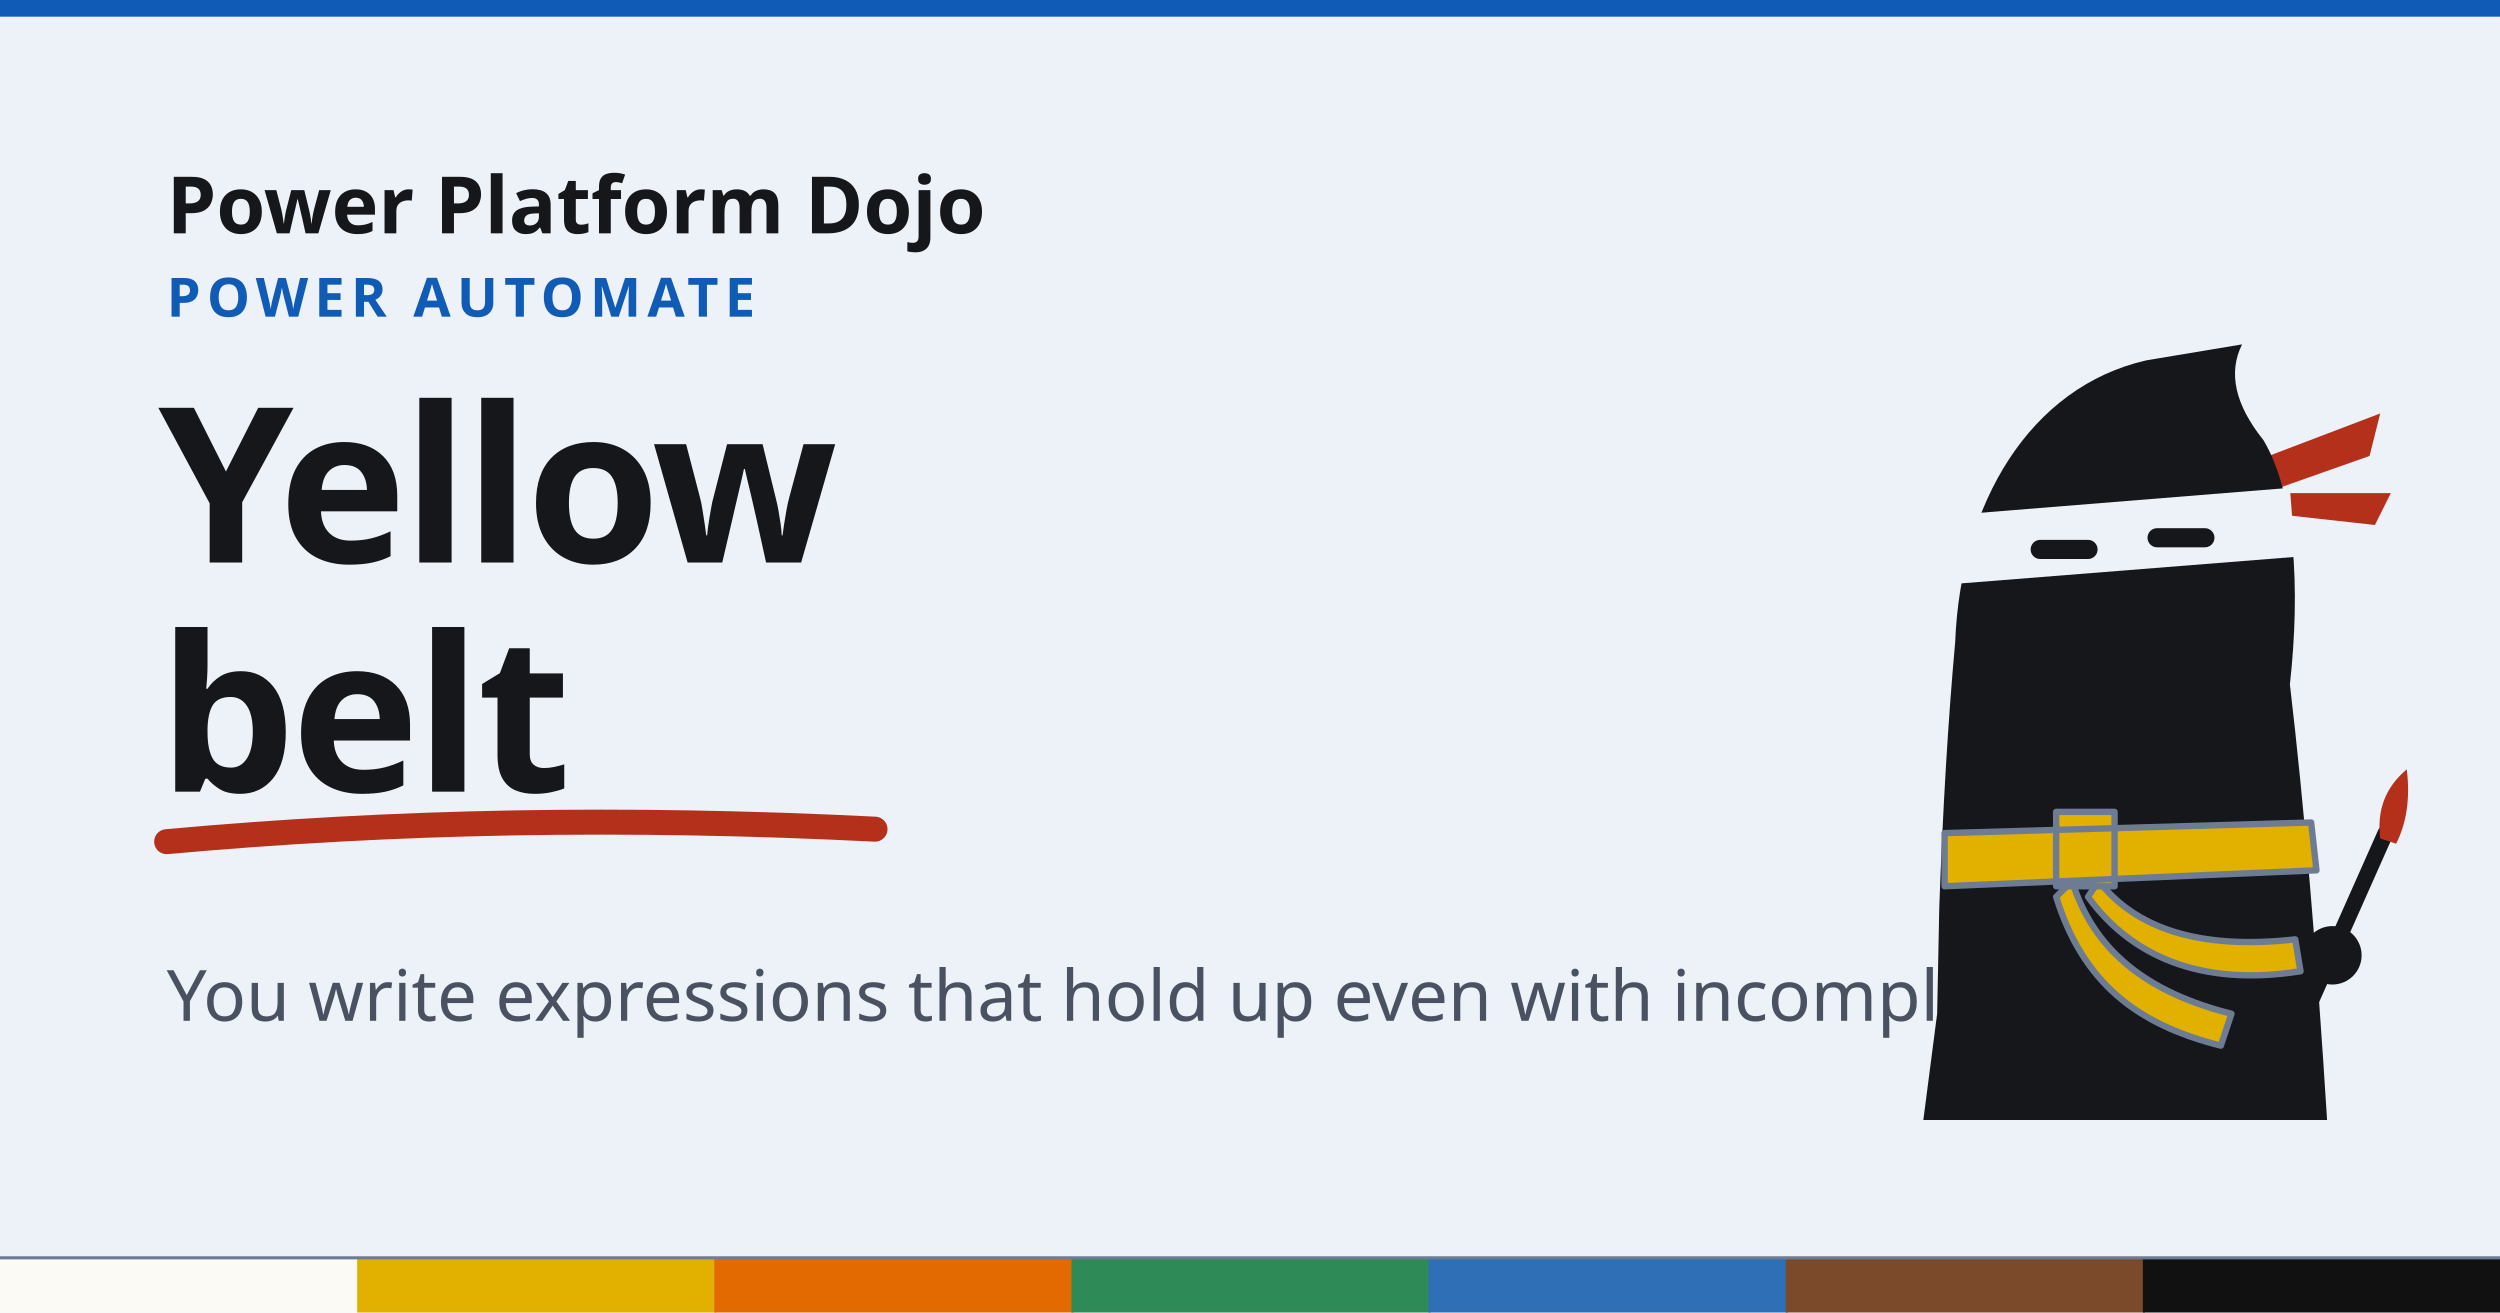
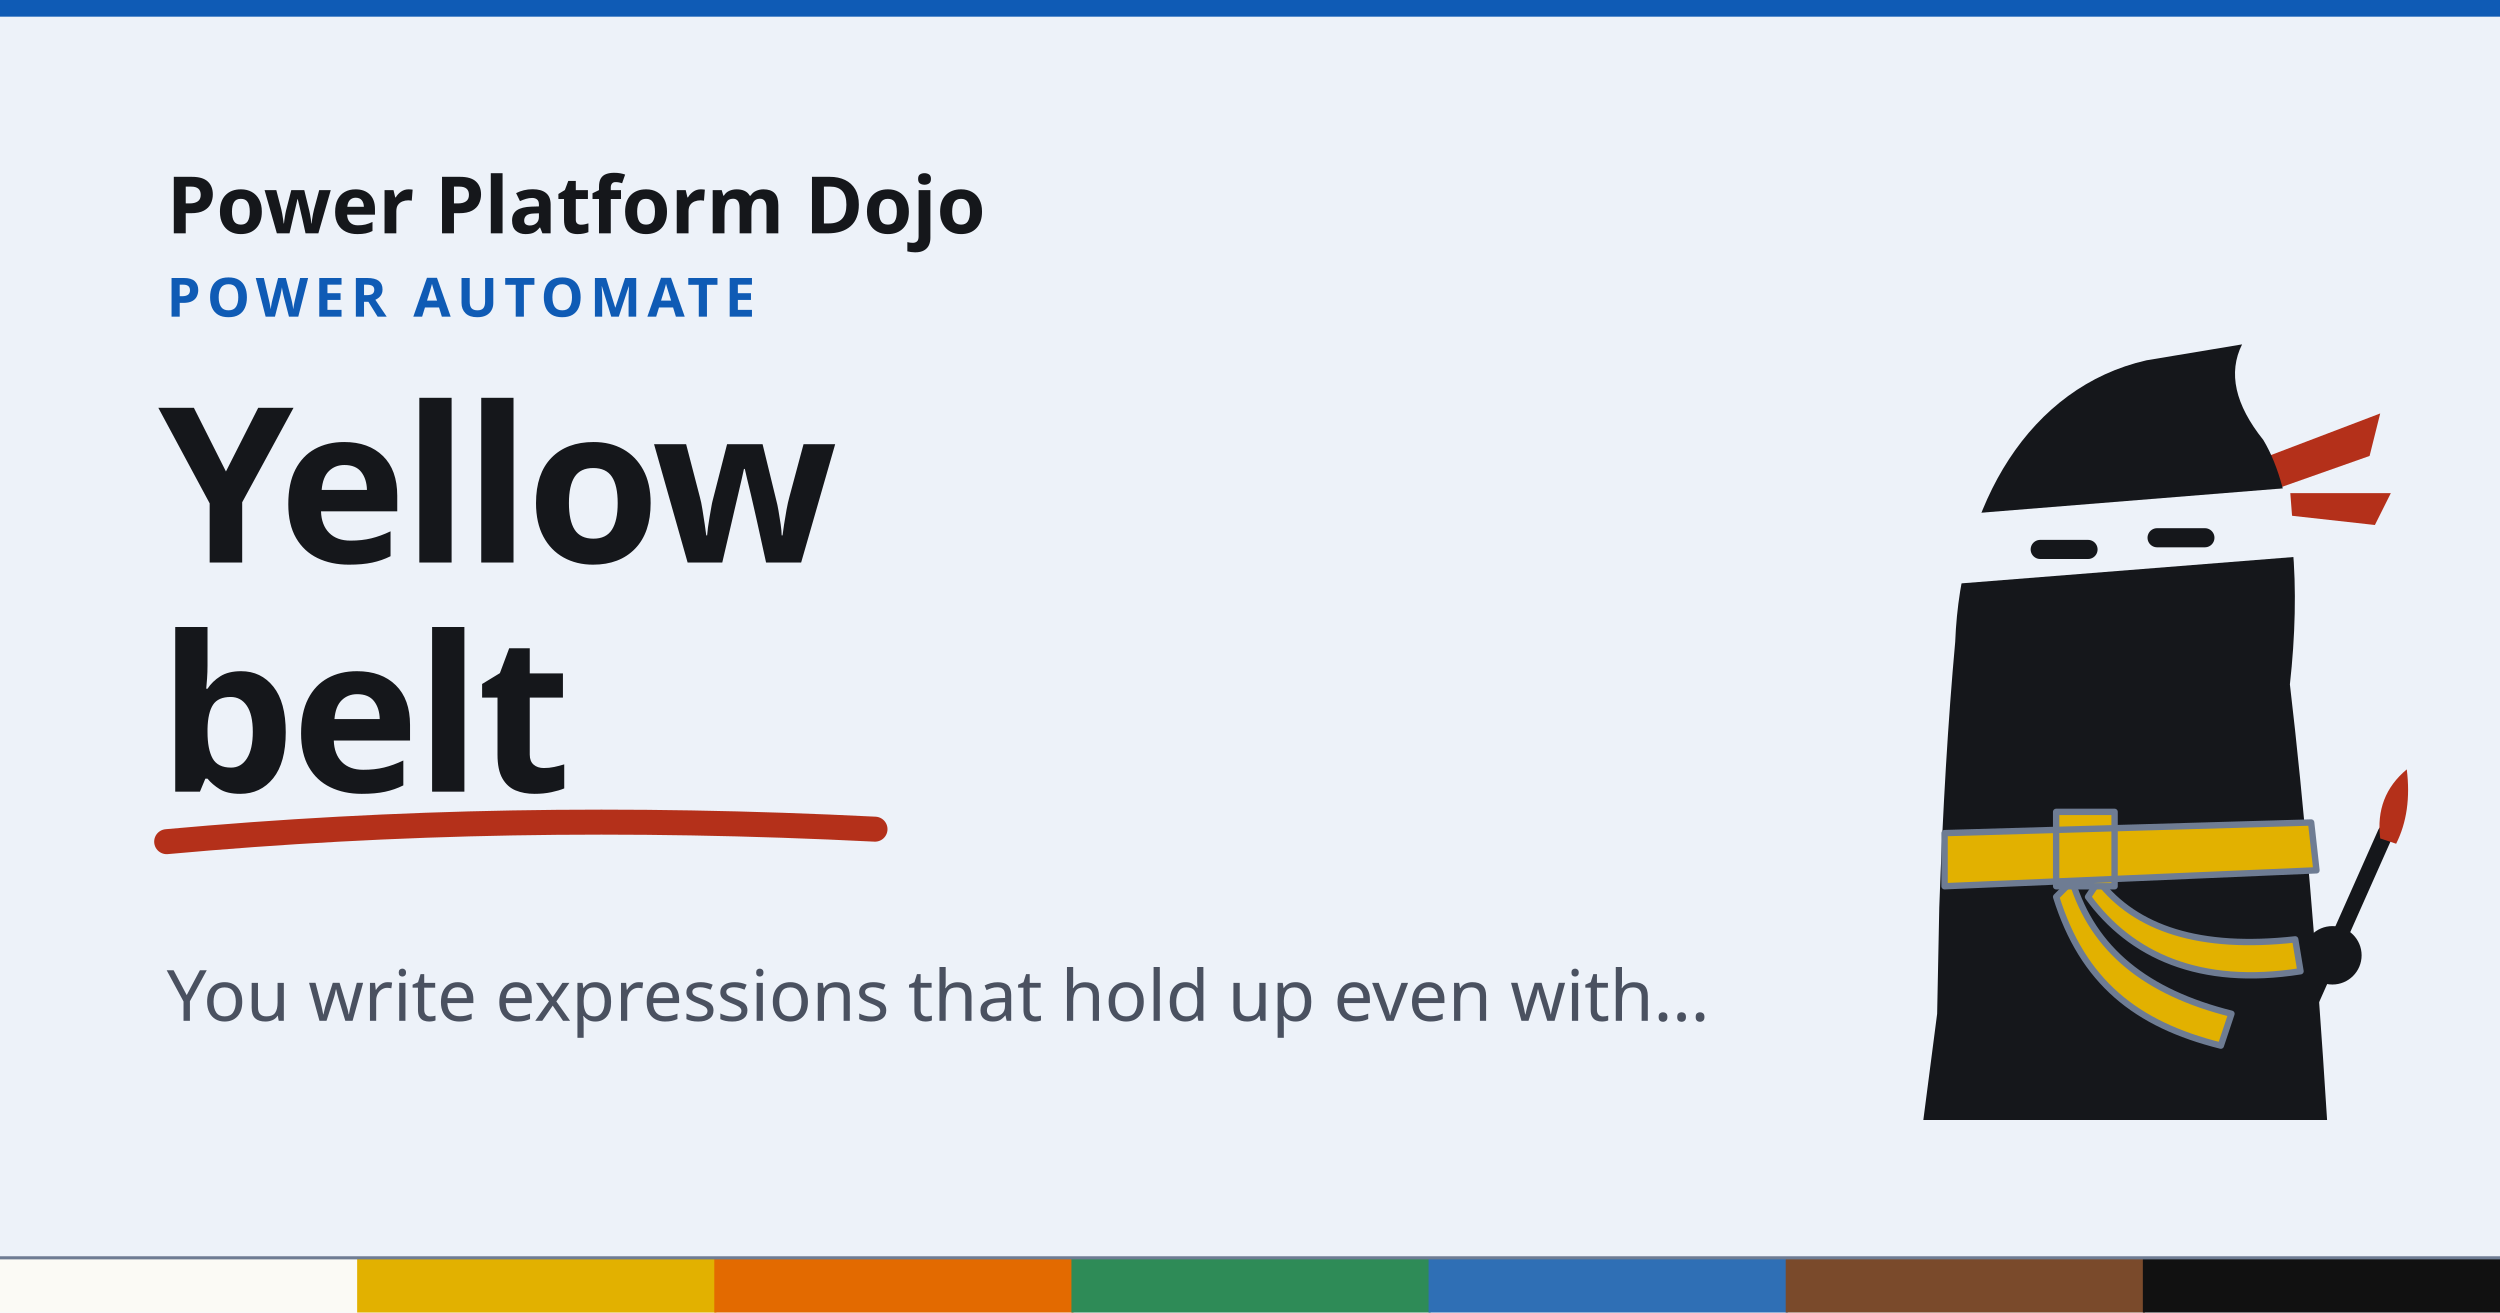
<svg xmlns="http://www.w3.org/2000/svg" width="1200" height="630" viewBox="0 0 1200 630">
  <rect width="1200" height="630" fill="#EDF2F9" />
  <rect x="0" y="604" width="172.429" height="26" fill="#FBFAF5" />
  <rect x="171.429" y="604" width="172.429" height="26" fill="#E2B100" />
  <rect x="342.857" y="604" width="172.429" height="26" fill="#E36A00" />
  <rect x="514.286" y="604" width="172.429" height="26" fill="#2E8B57" />
  <rect x="685.714" y="604" width="172.429" height="26" fill="#2F6FB5" />
  <rect x="857.143" y="604" width="172.429" height="26" fill="#7A4A2B" />
  <rect x="1028.571" y="604" width="172.429" height="26" fill="#111111" />
  <rect x="0" y="603" width="1200" height="1.5" fill="#6E7C93" />
  <rect x="0" y="0" width="1200" height="8" fill="#0F5BB5" />
  <text x="80" y="112" font-family="Bahnschrift, 'Arial Narrow', sans-serif" font-weight="600" font-size="38" fill="#15171B">Power Platform Dojo</text>
  <text x="80" y="152" font-family="Bahnschrift, 'Arial Narrow', sans-serif" font-weight="700" font-size="26" letter-spacing="3" fill="#0F5BB5">POWER AUTOMATE</text>
  <text x="76" y="270" font-family="Bahnschrift, 'Arial Narrow', sans-serif" font-weight="700" font-size="104" letter-spacing="-2" fill="#15171B">Yellow</text>
  <text x="76" y="380" font-family="Bahnschrift, 'Arial Narrow', sans-serif" font-weight="700" font-size="104" letter-spacing="-2" fill="#15171B">belt</text>
  <path d="M80 404C190 394 300 392 420 398" fill="none" stroke="#B4301A" stroke-width="12" stroke-linecap="round" />
-   <text x="80" y="490" font-family="'Segoe UI', system-ui, sans-serif" font-size="34" fill="#4A5160">You write expressions that hold up even with incomplete data.</text>
+   <text x="80" y="490" font-family="'Segoe UI', system-ui, sans-serif" font-size="34" fill="#4A5160">You write expressions that hold up even with…</text>
  <g transform="translate(862 150) scale(2.55)">
    <style>.t-koerper{fill:#15171B}.t-gesicht{fill:#EDF2F9}.t-augen{fill:none;stroke:#15171B;stroke-width:3.6;stroke-linecap:round}.t-band,.t-pinsel-spitze{fill:#B4301A}.t-guertel,.t-guertel-enden{fill:#E2B100;stroke:#6E7C93;stroke-width:1.2;stroke-linejoin:round}.t-pinsel-stiel{fill:none;stroke:#15171B;stroke-width:3;stroke-linecap:round}.t-hand{fill:#15171B}.t-rolle,.t-strich{display:none}</style>
    <g class="t-figur">
      <path class="t-band" d="M89 27l21-8-2 8-17 6zM90 34h22l-3 6-18-2z" />
      <path class="t-koerper" d="M24 152l2.6-20 .4-20q1-28 3-50c1-26 14-48 36-53l18-3q-4 8 4 18c6 10 7 28 5 46q4 34 7 82z" />
      <path class="t-gesicht" d="M31 38l62-5 1 13-63 5z" />
      <path class="t-augen" d="M46 44.6h9M68 42.4h9" />
      <g class="t-rolle">
        <path class="t-rolle-blatt" d="M30 114h60v18H30z" />
        <path class="t-rolle-zeilen" d="M38 120h40M38 126h28" />
        <path class="t-rolle-enden" d="M25 111h6v24h-6zM89 111h6v24h-6z" />
      </g>
      <path class="t-guertel-enden" d="M52 107c4 13 14 21 30 25l-2 6c-16-4-26-12-31-28zM57 107c7 9 19 13 37 11l1 6c-19 3-32-3-40-14z" />
      <path class="t-guertel" d="M28 98l69-2 1 9-70 3zM49 94h11v14H49z" />
      <g class="t-pinsel">
        <path class="t-pinsel-stiel" d="M95 134l16-36" />
        <path class="t-pinsel-spitze" d="M110 99q-1-8 5-13 1 8-2 14z" />
        <circle class="t-hand" cx="101" cy="121" r="5.5" />
      </g>
      <path class="t-strich" pathLength="1" d="M24 152l2.6-20 .4-20q1-28 3-50c1-26 14-48 36-53l18-3q-4 8 4 18c6 10 7 28 5 46q4 34 7 82z" />
    </g>
  </g>
</svg>
